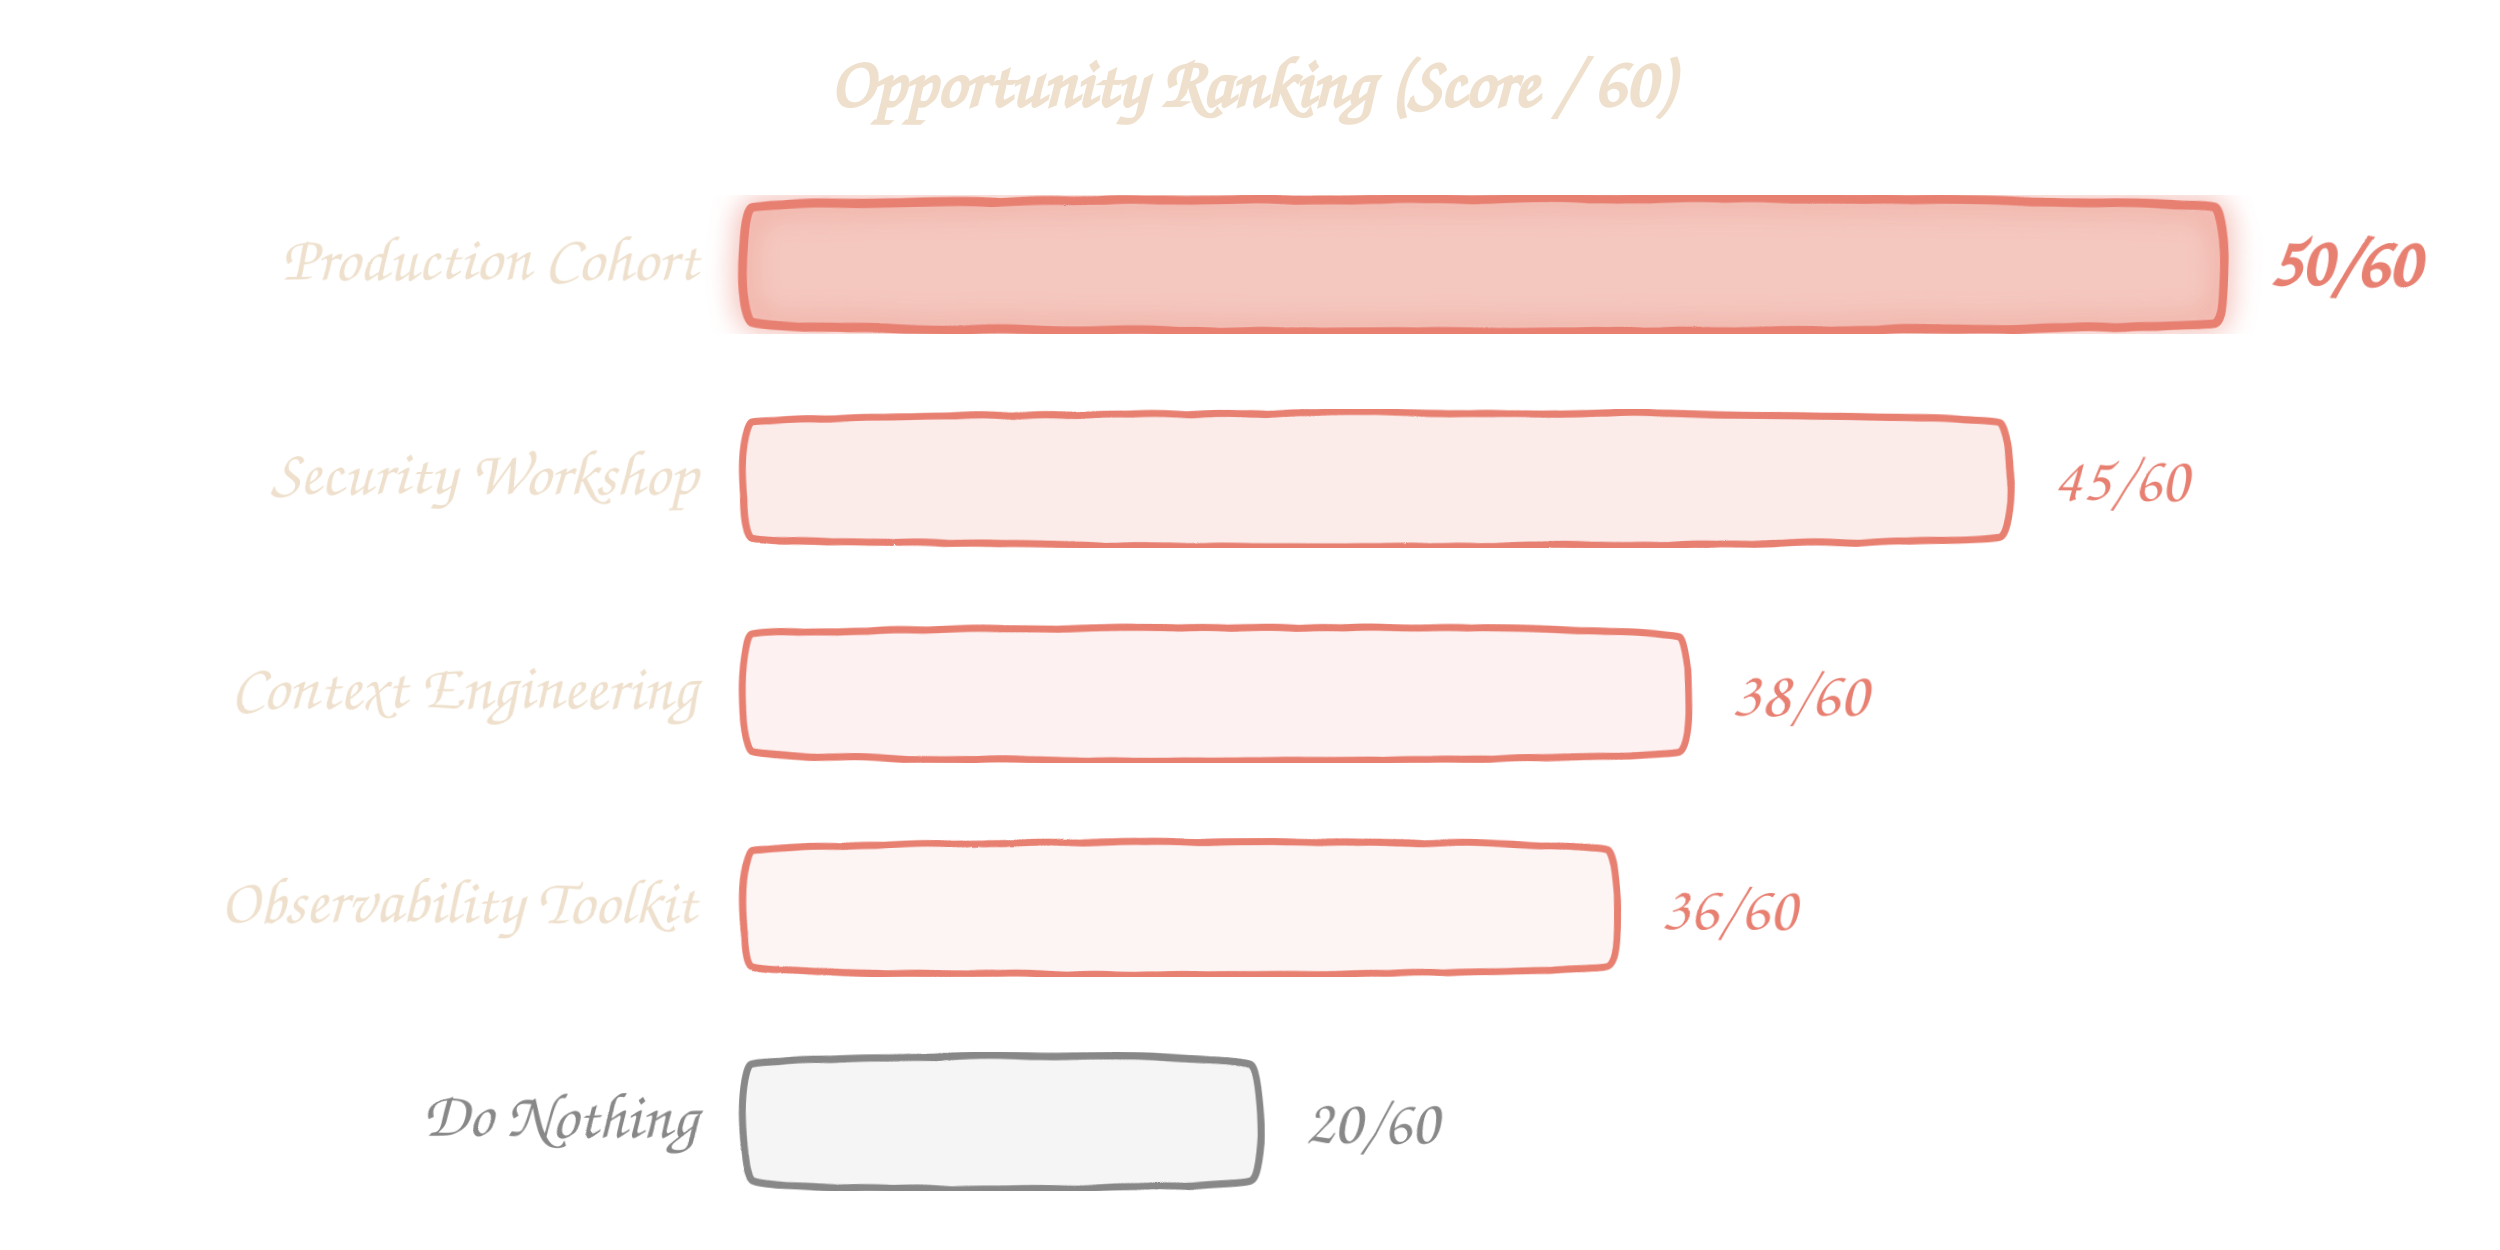
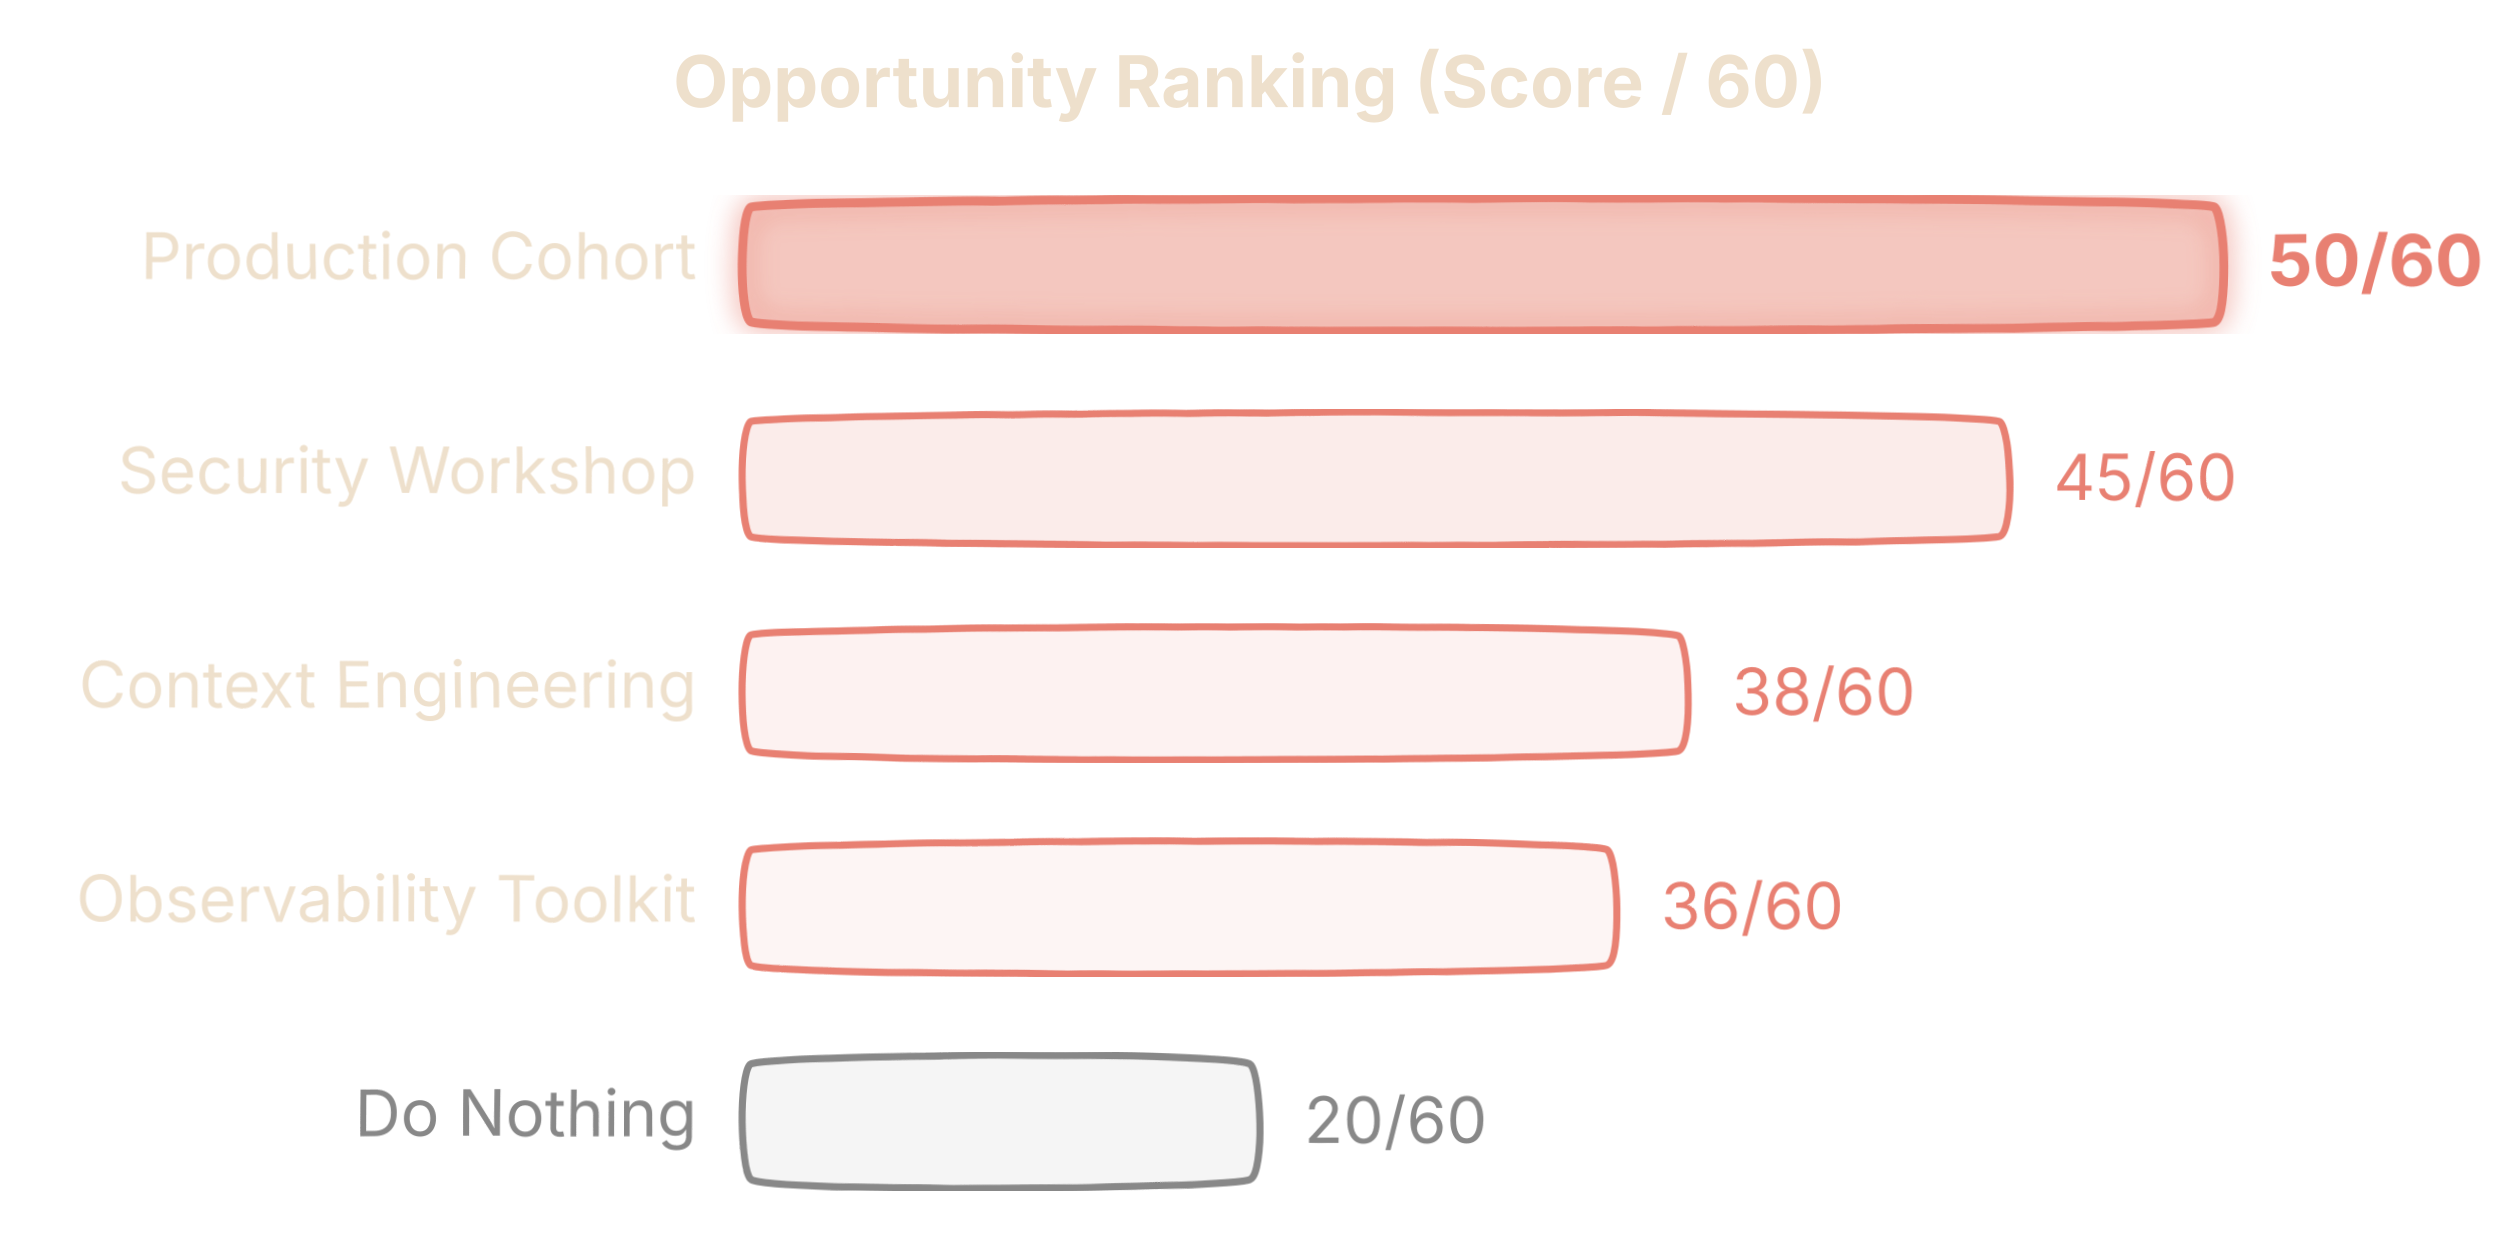
<svg xmlns="http://www.w3.org/2000/svg" viewBox="0 0 700 350" style="width:100%;max-width:700px;">
  <defs>
    <filter id="roughen-3" x="-2%" y="-2%" width="104%" height="104%">
      <feTurbulence type="turbulence" baseFrequency="0.03" numOctaves="2" result="noise" seed="3" />
-       <feDisplacementMap in="SourceGraphic" in2="noise" scale="1.2" xChannelSelector="R" yChannelSelector="G" />
+       <feDisplacementMap in="SourceGraphic" in2="noise" scale="0.4" xChannelSelector="R" yChannelSelector="G" />
    </filter>
    <filter id="glow-3">
      <feGaussianBlur stdDeviation="4" result="blur" />
      <feMerge>
        <feMergeNode in="blur" />
        <feMergeNode in="SourceGraphic" />
      </feMerge>
    </filter>
  </defs>
-   <text x="350" y="30" text-anchor="middle" font-family="'Caveat', cursive" font-size="20" fill="#eee0cc" font-weight="700">Opportunity Ranking (Score / 60)</text>
+   <text x="350" y="30" text-anchor="middle" font-family="'Inter', sans-serif" font-size="20" fill="#eee0cc" font-weight="700">Opportunity Ranking (Score / 60)</text>
  <g filter="url(#roughen-3)">
-     <text x="195" y="78" text-anchor="end" font-family="'Caveat', cursive" font-size="18" fill="#eee0cc">Production Cohort</text>
+     <text x="195" y="78" text-anchor="end" font-family="'Inter', sans-serif" font-size="18" fill="#eee0cc">Production Cohort</text>
    <g filter="url(#glow-3)">
      <path d="M 210,58 C 213,55 617,54 620,58 C 623,61 624,88 620,90 C 617,93 213,94 210,90 C 207,87 207,61 210,58 Z" fill="rgba(232,128,114,0.25)" stroke="#e88072" stroke-width="2.5" stroke-linecap="round" stroke-linejoin="round" />
    </g>
-     <text x="635" y="80" font-family="'Caveat', cursive" font-size="20" fill="#e88072" font-weight="700">50/60</text>
+     <text x="635" y="80" font-family="'Inter', sans-serif" font-size="20" fill="#e88072" font-weight="700">50/60</text>
  </g>
  <g filter="url(#roughen-3)">
-     <text x="195" y="138" text-anchor="end" font-family="'Caveat', cursive" font-size="18" fill="#eee0cc">Security Workshop</text>
+     <text x="195" y="138" text-anchor="end" font-family="'Inter', sans-serif" font-size="18" fill="#eee0cc">Security Workshop</text>
    <path d="M 210,118 C 213,115 557,114 560,118 C 563,121 564,148 560,150 C 557,153 213,154 210,150 C 207,147 207,121 210,118 Z" fill="rgba(232,128,114,0.15)" stroke="#e88072" stroke-width="2" stroke-linecap="round" stroke-linejoin="round" />
-     <text x="575" y="140" font-family="'Caveat', cursive" font-size="18" fill="#e88072">45/60</text>
+     <text x="575" y="140" font-family="'Inter', sans-serif" font-size="18" fill="#e88072">45/60</text>
  </g>
  <g filter="url(#roughen-3)">
-     <text x="195" y="198" text-anchor="end" font-family="'Caveat', cursive" font-size="18" fill="#eee0cc">Context Engineering</text>
+     <text x="195" y="198" text-anchor="end" font-family="'Inter', sans-serif" font-size="18" fill="#eee0cc">Context Engineering</text>
    <path d="M 210,178 C 213,175 467,174 470,178 C 473,181 474,208 470,210 C 467,213 213,214 210,210 C 207,207 207,181 210,178 Z" fill="rgba(232,128,114,0.10)" stroke="#e88072" stroke-width="2" stroke-linecap="round" stroke-linejoin="round" />
-     <text x="485" y="200" font-family="'Caveat', cursive" font-size="18" fill="#e88072">38/60</text>
+     <text x="485" y="200" font-family="'Inter', sans-serif" font-size="18" fill="#e88072">38/60</text>
  </g>
  <g filter="url(#roughen-3)">
-     <text x="195" y="258" text-anchor="end" font-family="'Caveat', cursive" font-size="18" fill="#eee0cc">Observability Toolkit</text>
+     <text x="195" y="258" text-anchor="end" font-family="'Inter', sans-serif" font-size="18" fill="#eee0cc">Observability Toolkit</text>
    <path d="M 210,238 C 213,235 447,234 450,238 C 453,241 454,268 450,270 C 447,273 213,274 210,270 C 207,267 207,241 210,238 Z" fill="rgba(232,128,114,0.08)" stroke="#e88072" stroke-width="2" stroke-linecap="round" stroke-linejoin="round" />
-     <text x="465" y="260" font-family="'Caveat', cursive" font-size="18" fill="#e88072">36/60</text>
+     <text x="465" y="260" font-family="'Inter', sans-serif" font-size="18" fill="#e88072">36/60</text>
  </g>
  <g filter="url(#roughen-3)">
-     <text x="195" y="318" text-anchor="end" font-family="'Caveat', cursive" font-size="18" fill="#888888">Do Nothing</text>
+     <text x="195" y="318" text-anchor="end" font-family="'Inter', sans-serif" font-size="18" fill="#888888">Do Nothing</text>
    <path d="M 210,298 C 213,295 347,294 350,298 C 353,301 354,328 350,330 C 347,333 213,334 210,330 C 207,327 207,301 210,298 Z" fill="rgba(136,136,136,0.08)" stroke="#888888" stroke-width="2" stroke-linecap="round" stroke-linejoin="round" />
-     <text x="365" y="320" font-family="'Caveat', cursive" font-size="18" fill="#888888">20/60</text>
+     <text x="365" y="320" font-family="'Inter', sans-serif" font-size="18" fill="#888888">20/60</text>
  </g>
</svg>
